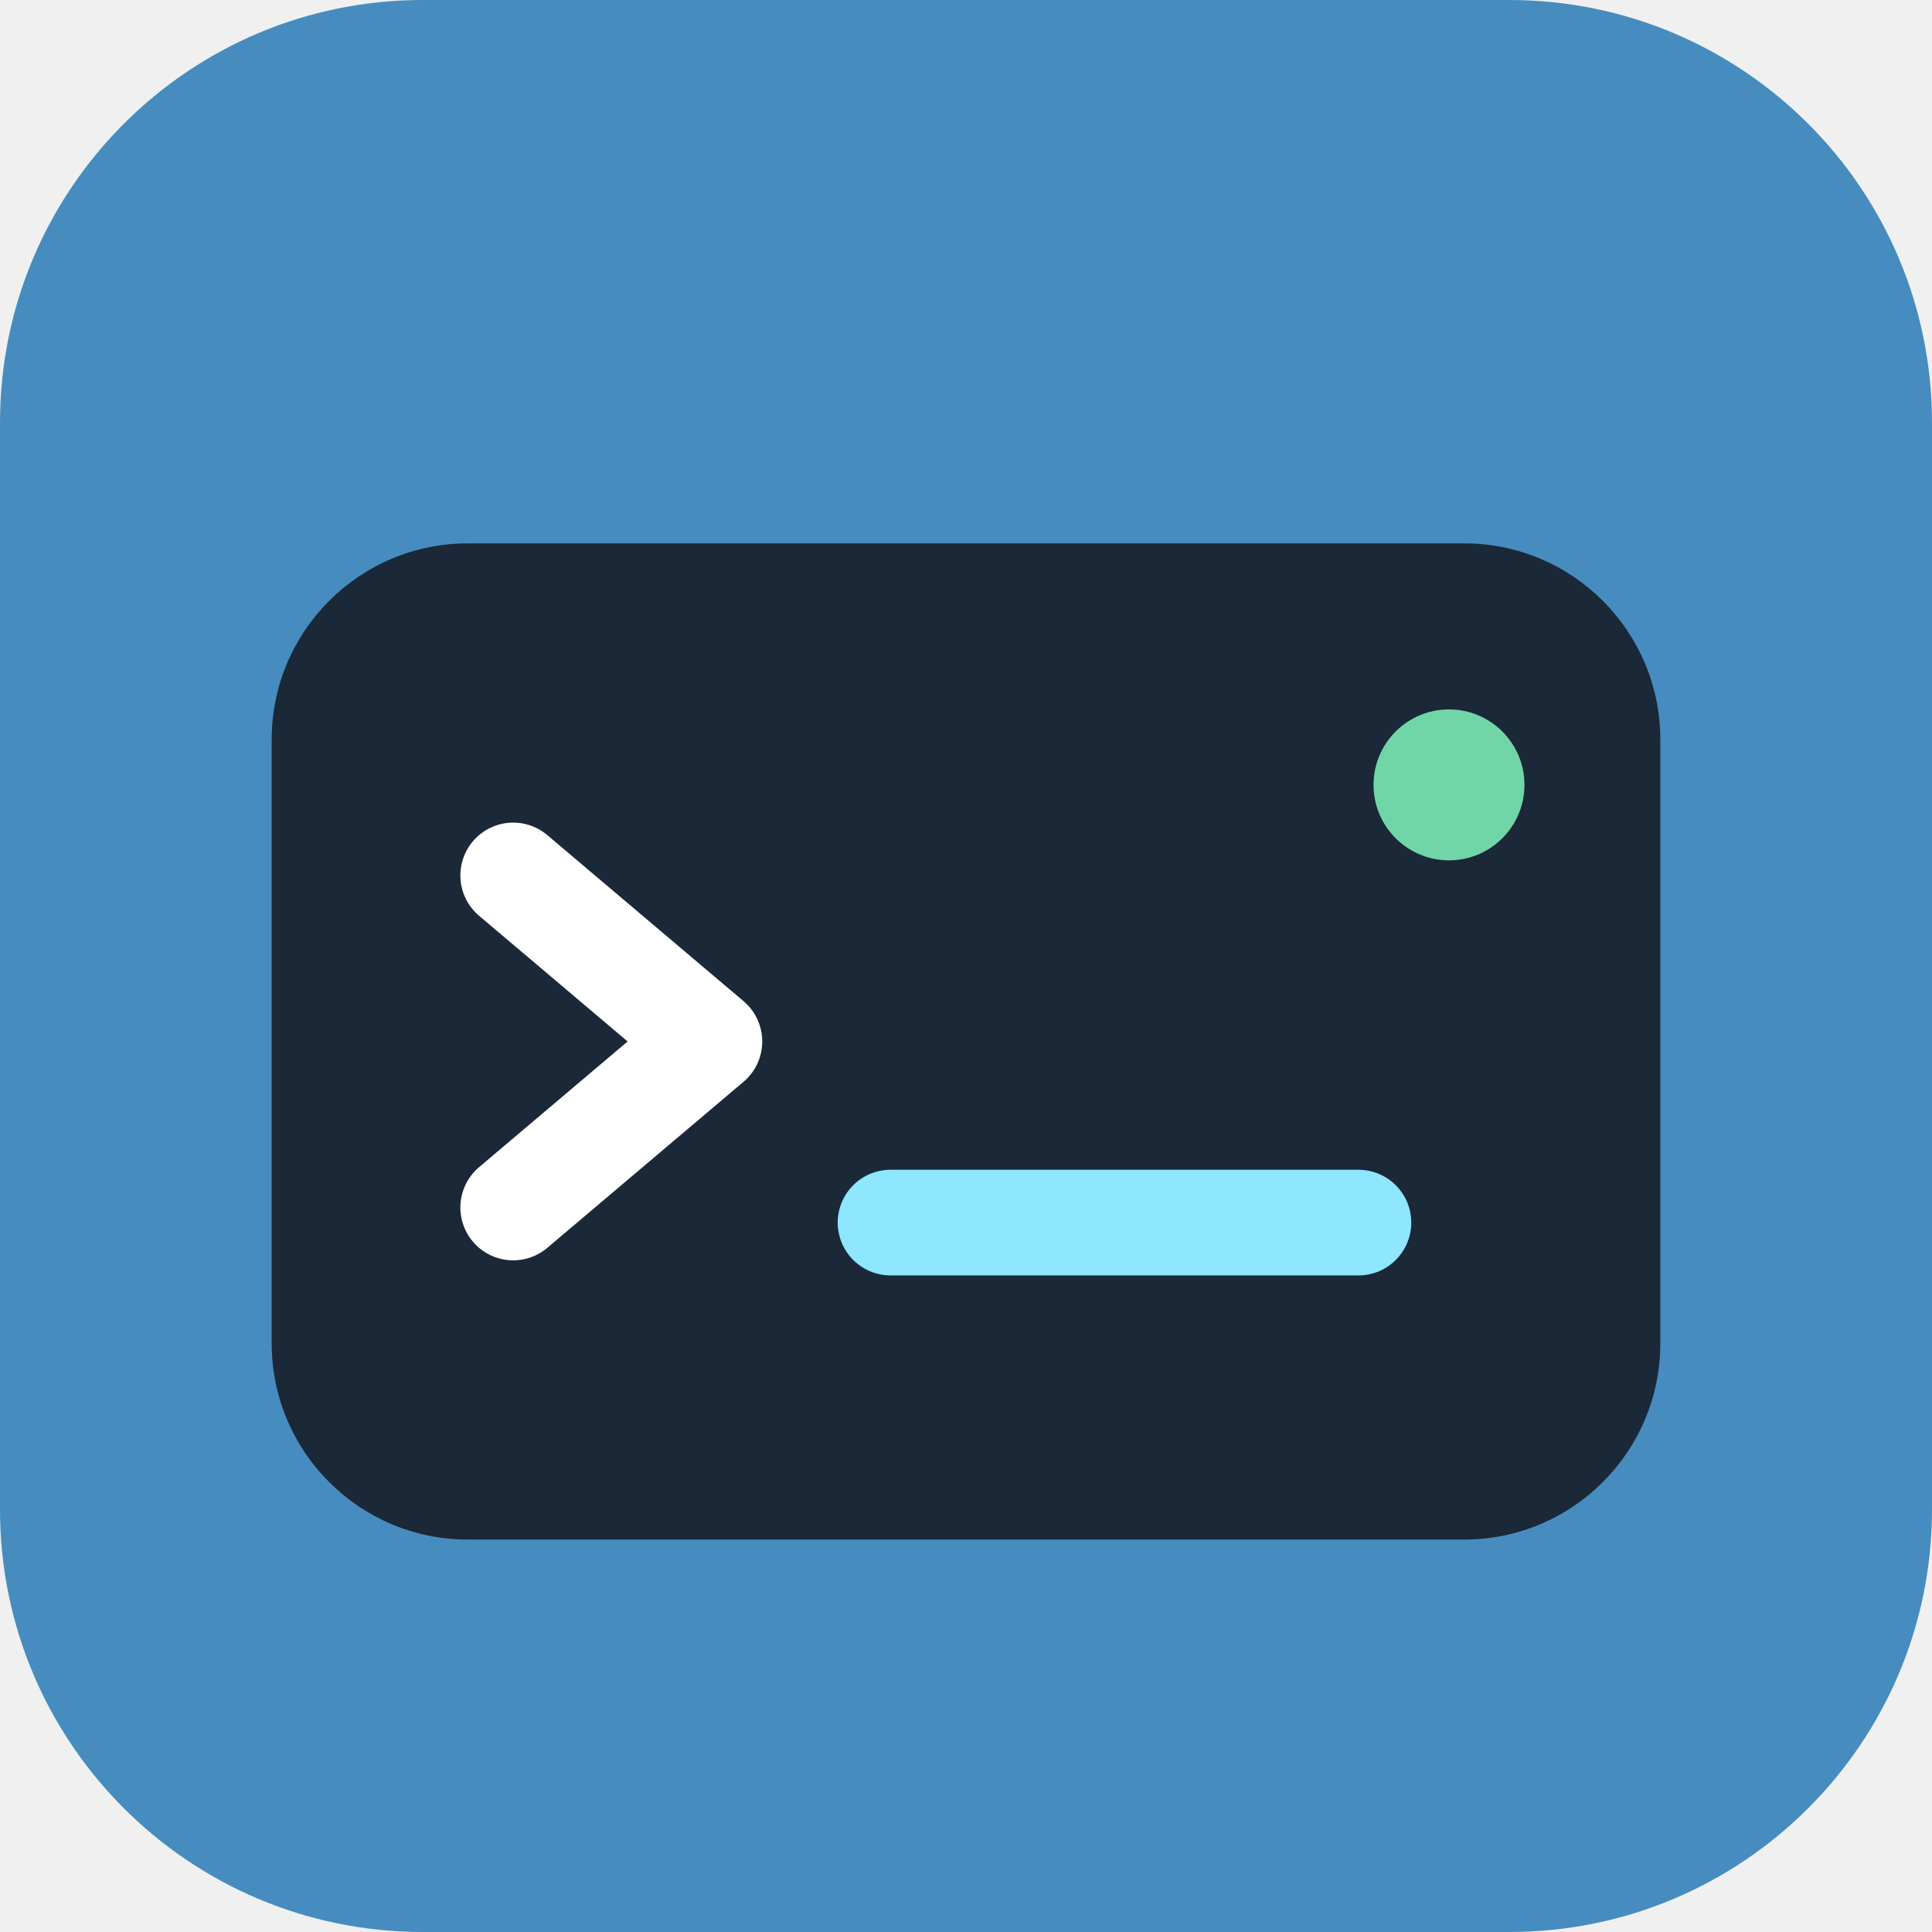
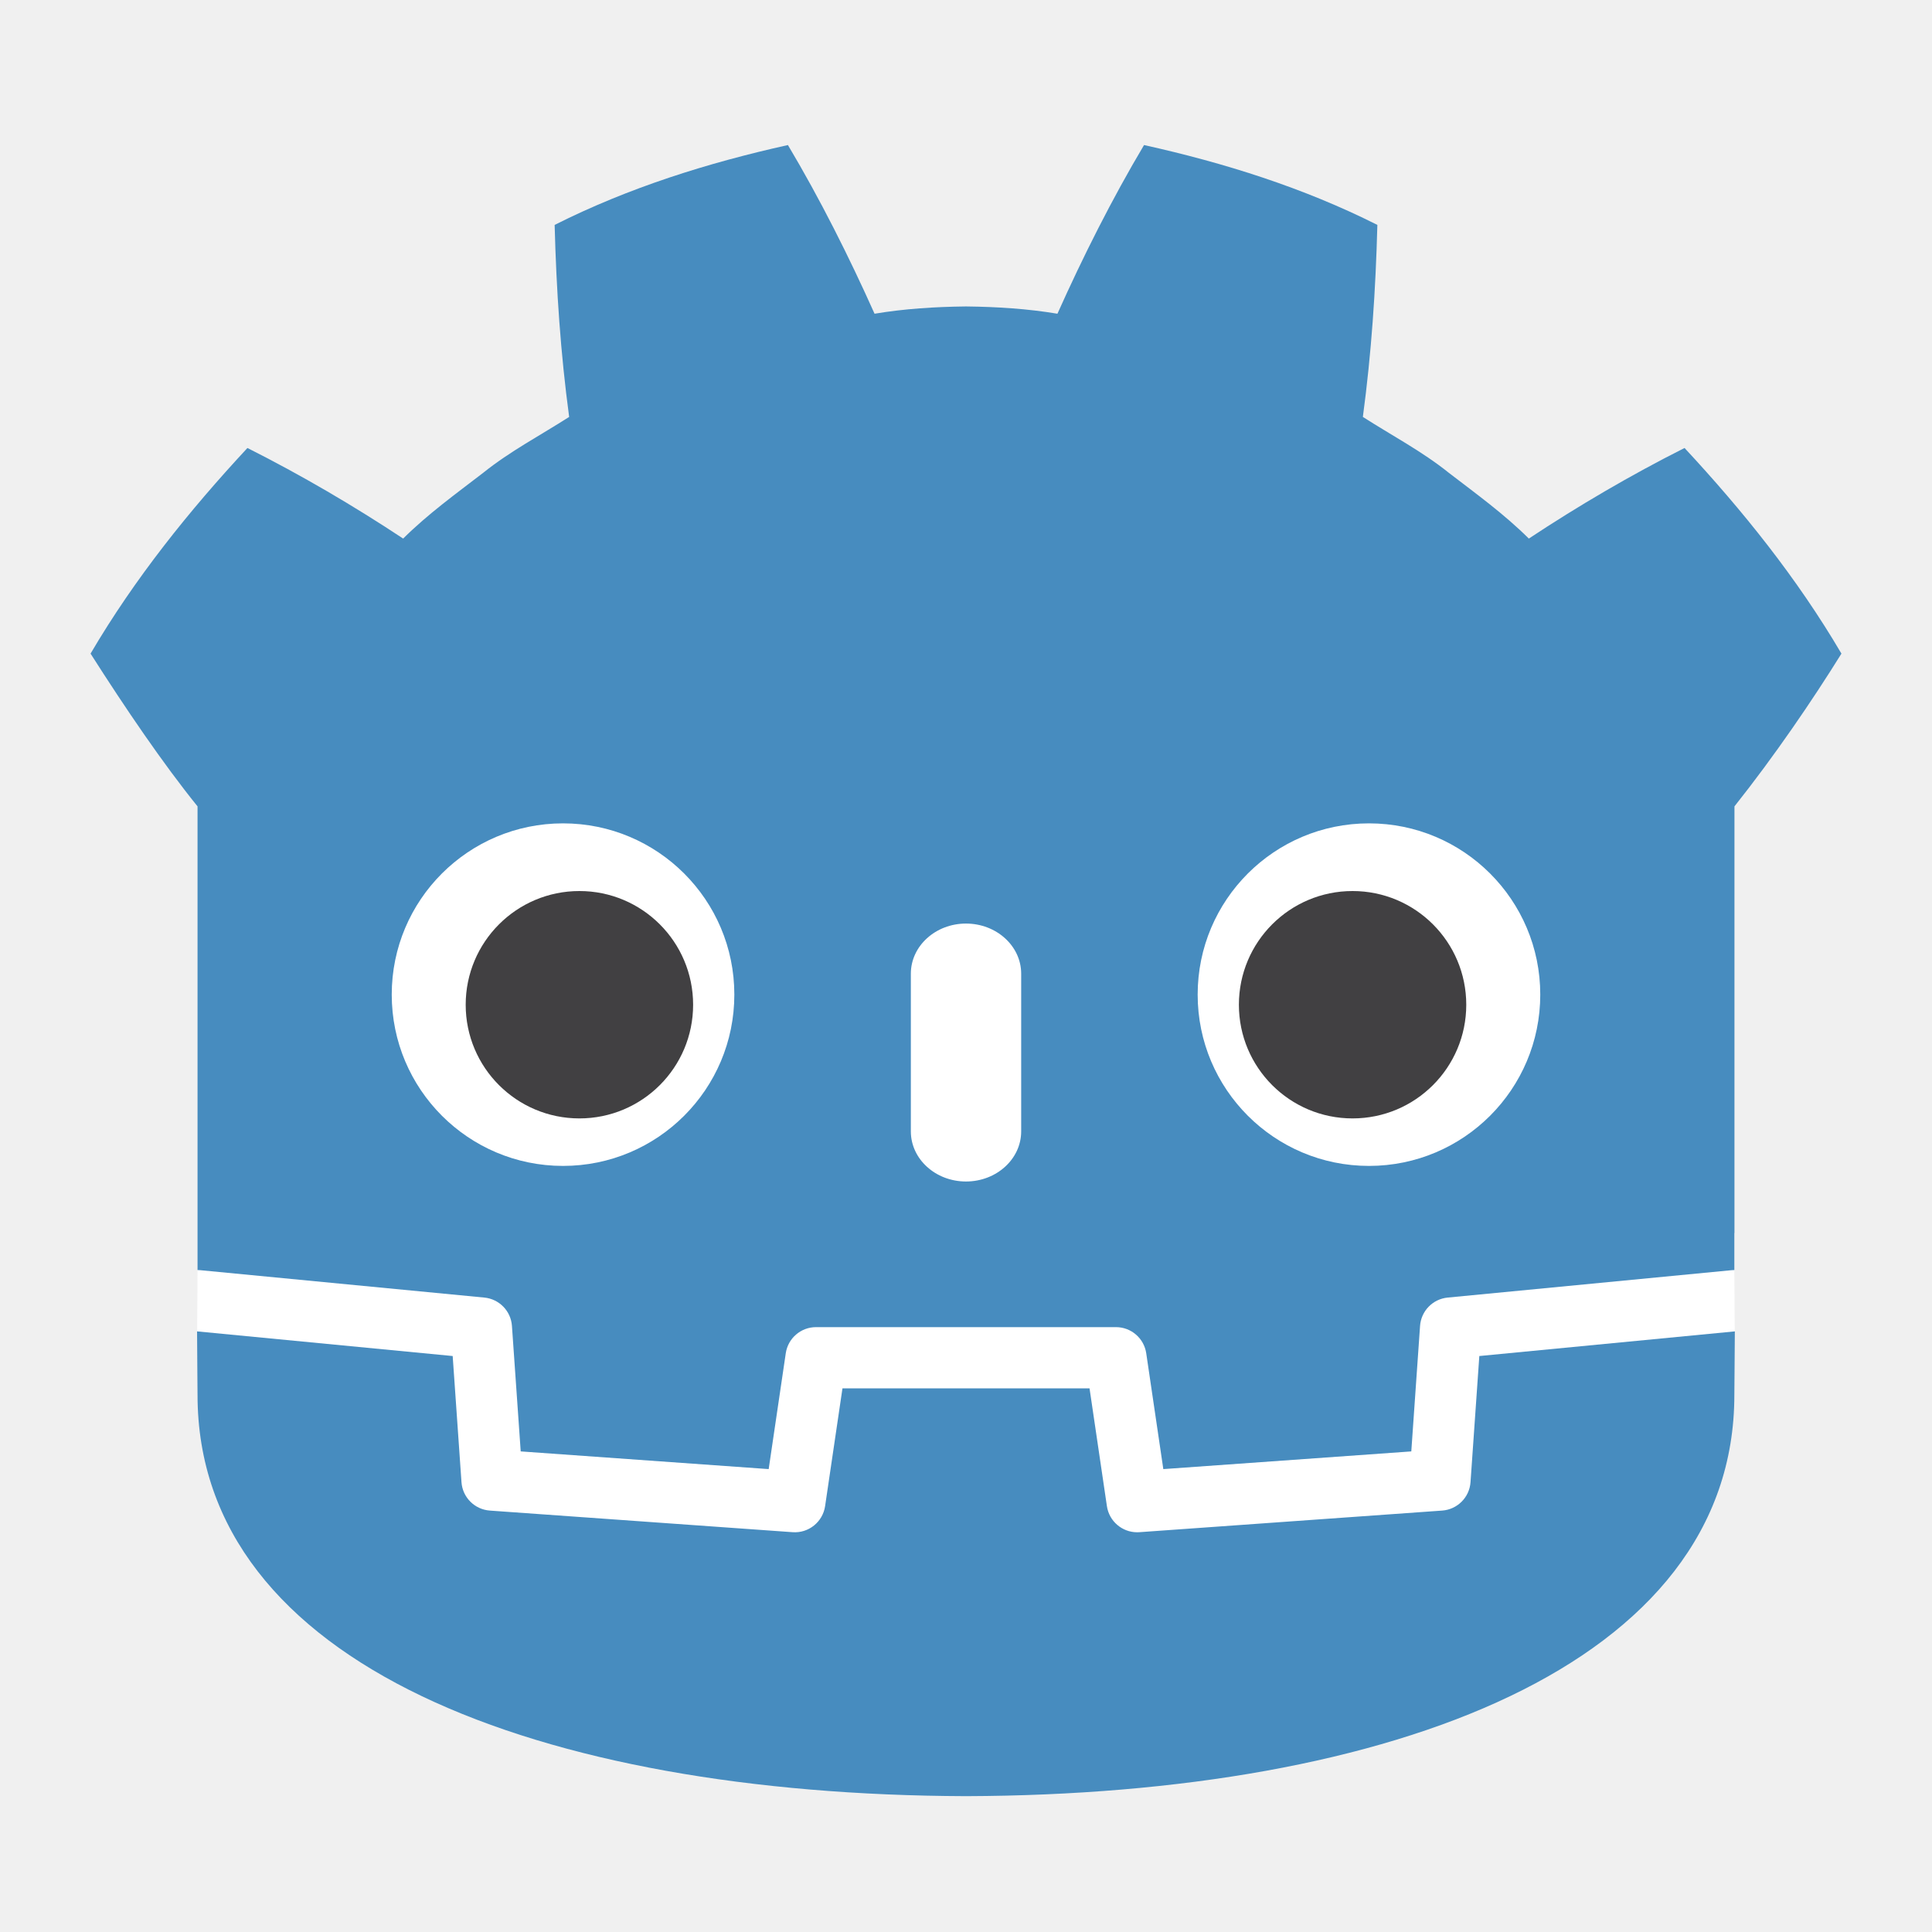
- <svg xmlns="http://www.w3.org/2000/svg" viewBox="0 0 128 128" role="img" aria-label="Godot CLI">
-   <rect width="128" height="128" rx="28" fill="#478CBF" />
-   <path d="M31 36h66a13 13 0 0 1 13 13v40a13 13 0 0 1-13 13H31a13 13 0 0 1-13-13V49a13 13 0 0 1 13-13Z" fill="#182433" opacity=".96" />
-   <path d="m34 58 13 11-13 11" fill="none" stroke="#fff" stroke-width="7" stroke-linecap="round" stroke-linejoin="round" />
-   <path d="M59 81h31" fill="none" stroke="#8EE6FF" stroke-width="7" stroke-linecap="round" />
-   <circle cx="96" cy="52" r="5" fill="#70D6A8" />
+ <svg xmlns="http://www.w3.org/2000/svg" height="1024" width="1024">
+   <path d="m0 0s-.325 1.994-.515 1.976l-36.182-3.491c-2.879-.278-5.115-2.574-5.317-5.459l-.994-14.247L-71-23.218l-1.904 12.912c-.424 2.872-2.932 5.037-5.835 5.037h-38.188c-2.902.0-5.41-2.165-5.834-5.037l-1.905-12.912-27.992 1.997-.994 14.247c-.202 2.886-2.438 5.182-5.317 5.46l-36.2 3.49c-.187.018-.324-1.978-.511-1.978l-.049-7.83 30.658-4.944 1.004-14.374c.203-2.91 2.551-5.263 5.463-5.472l38.551-2.75c.146-.01.29-.016.434-.016 2.897.0 5.401 2.166 5.825 5.038l1.959 13.286h28.005l1.959-13.286c.423-2.871 2.93-5.037 5.831-5.037.142.0.284.005.423.015l38.556 2.75c2.911.209 5.26 2.562 5.463 5.472l1.003 14.374 30.645 4.966z" fill="#fff" transform="matrix(4.162611 0 0 -4.162611 919.2406 673.1521)" />
+   <path d="m0 0v-47.514-6.035-5.492c.108-.001.216-.005.323-.015l36.196-3.49c1.896-.183 3.382-1.709 3.514-3.609l1.116-15.978 31.574-2.253 2.175 14.747c.282 1.912 1.922 3.329 3.856 3.329h38.188c1.933.0 3.573-1.417 3.855-3.329l2.175-14.747 31.575 2.253 1.115 15.978c.133 1.9 1.618 3.425 3.514 3.609l36.182 3.49c.107.01.214.014.322.015v4.711l.015.005v54.325c5.097 6.416 9.923 13.494 13.621 19.449-5.651 9.62-12.575 18.217-19.976 26.182-6.864-3.455-13.531-7.369-19.828-11.534-3.151 3.132-6.7 5.694-10.186 8.372-3.425 2.751-7.285 4.768-10.946 7.118 1.09 8.117 1.629 16.108 1.846 24.448-9.446 4.754-19.519 7.906-29.708 10.17-4.068-6.837-7.788-14.241-11.028-21.479-3.842.642-7.702.88-11.567.926v.006c-.027.0-.052-.006-.075-.006-.024.0-.049.006-.073.006v-.006c-3.872-.046-7.729-.284-11.572-.926-3.238 7.238-6.956 14.642-11.03 21.479-10.184-2.264-20.258-5.416-29.703-10.17.216-8.34.755-16.331 1.848-24.448-3.668-2.35-7.523-4.367-10.949-7.118-3.481-2.678-7.036-5.24-10.188-8.372-6.297 4.165-12.962 8.079-19.828 11.534-7.401-7.965-14.321-16.562-19.974-26.182 4.443-6.974 9.208-13.983 13.621-19.449z" fill="#478cbf" transform="matrix(4.162611 0 0 -4.162611 104.6989 427.3873)" />
+   <path d="m0 0-1.121-16.063c-.135-1.936-1.675-3.477-3.611-3.616l-38.555-2.751c-.094-.007-.188-.01-.281-.01-1.916.0-3.569 1.406-3.852 3.33l-2.211 14.994H-81.09l-2.211-14.994c-.297-2.018-2.101-3.469-4.133-3.32l-38.555 2.751c-1.936.139-3.476 1.68-3.611 3.616L-130.721.0l-32.547 3.138c.015-3.498.06-7.33.06-8.093.0-34.374 43.605-50.896 97.781-51.086h.066.067c54.176.19 97.766 16.712 97.766 51.086.0.777.047 4.593.063 8.093z" fill="#478cbf" transform="matrix(4.162611 0 0 -4.162611 784.0714 718.7231)" />
+   <path d="m0 0c0-12.052-9.765-21.815-21.813-21.815-12.042.0-21.81 9.763-21.81 21.815.0 12.044 9.768 21.802 21.81 21.802C-9.765 21.802.0 12.044.0.0" fill="#fff" transform="matrix(4.162611 0 0 -4.162611 389.2148 527.1513)" />
+   <path d="m0 0c0-7.994-6.479-14.473-14.479-14.473-7.996.0-14.479 6.479-14.479 14.473s6.483 14.479 14.479 14.479C-6.479 14.479.0 7.994.0.0" fill="#414042" transform="matrix(4.162611 0 0 -4.162611 367.3669 532.5371)" />
+   <path d="m0 0c-3.878.0-7.021 2.858-7.021 6.381v20.081c0 3.52 3.143 6.381 7.021 6.381s7.028-2.861 7.028-6.381V6.381c0-3.523-3.15-6.381-7.028-6.381" fill="#fff" transform="matrix(4.162611 0 0 -4.162611 511.9934 626.2198)" />
+   <path d="m0 0c0-12.052 9.765-21.815 21.815-21.815 12.041.0 21.808 9.763 21.808 21.815.0 12.044-9.767 21.802-21.808 21.802-12.05.0-21.815-9.758-21.815-21.802" fill="#fff" transform="matrix(4.162611 0 0 -4.162611 634.7871 527.1513)" />
+   <path d="m0 0c0-7.994 6.477-14.473 14.471-14.473C22.473-14.473 28.95-7.994 28.95.0s-6.477 14.479-14.479 14.479C6.477 14.479.0 7.994.0.0" fill="#414042" transform="matrix(4.162611 0 0 -4.162611 656.6406 532.5371)" />
</svg>
